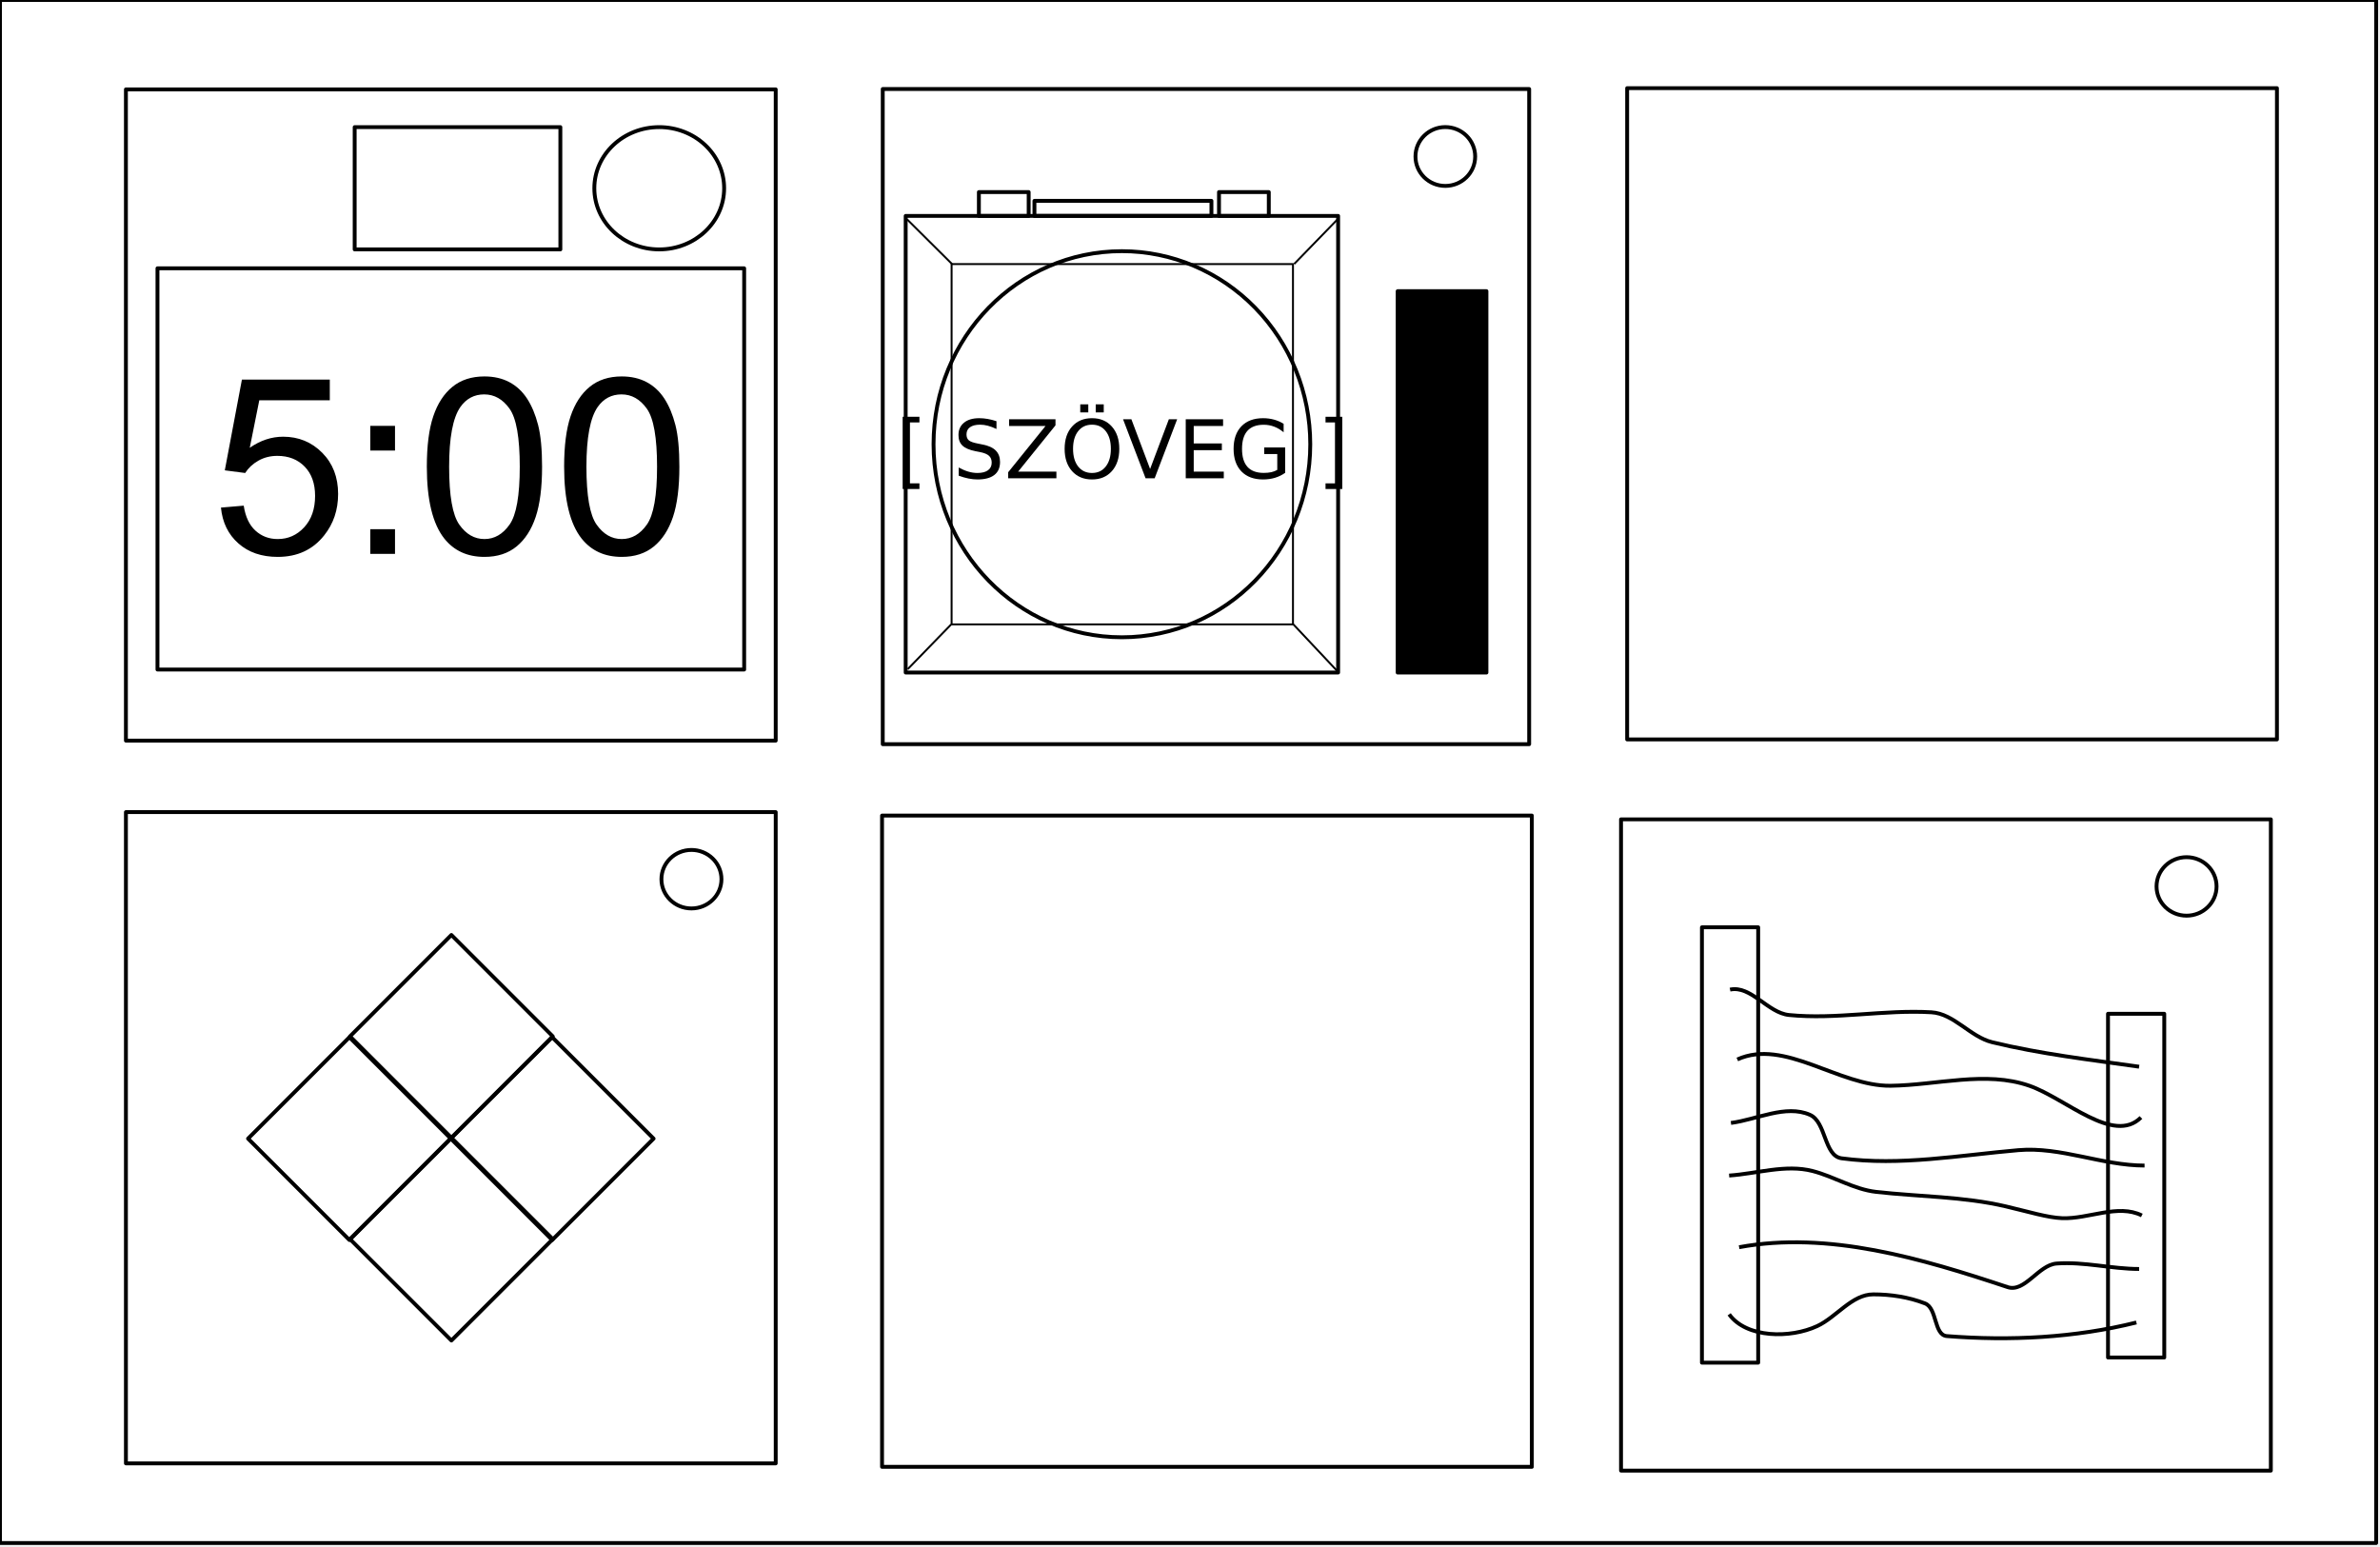
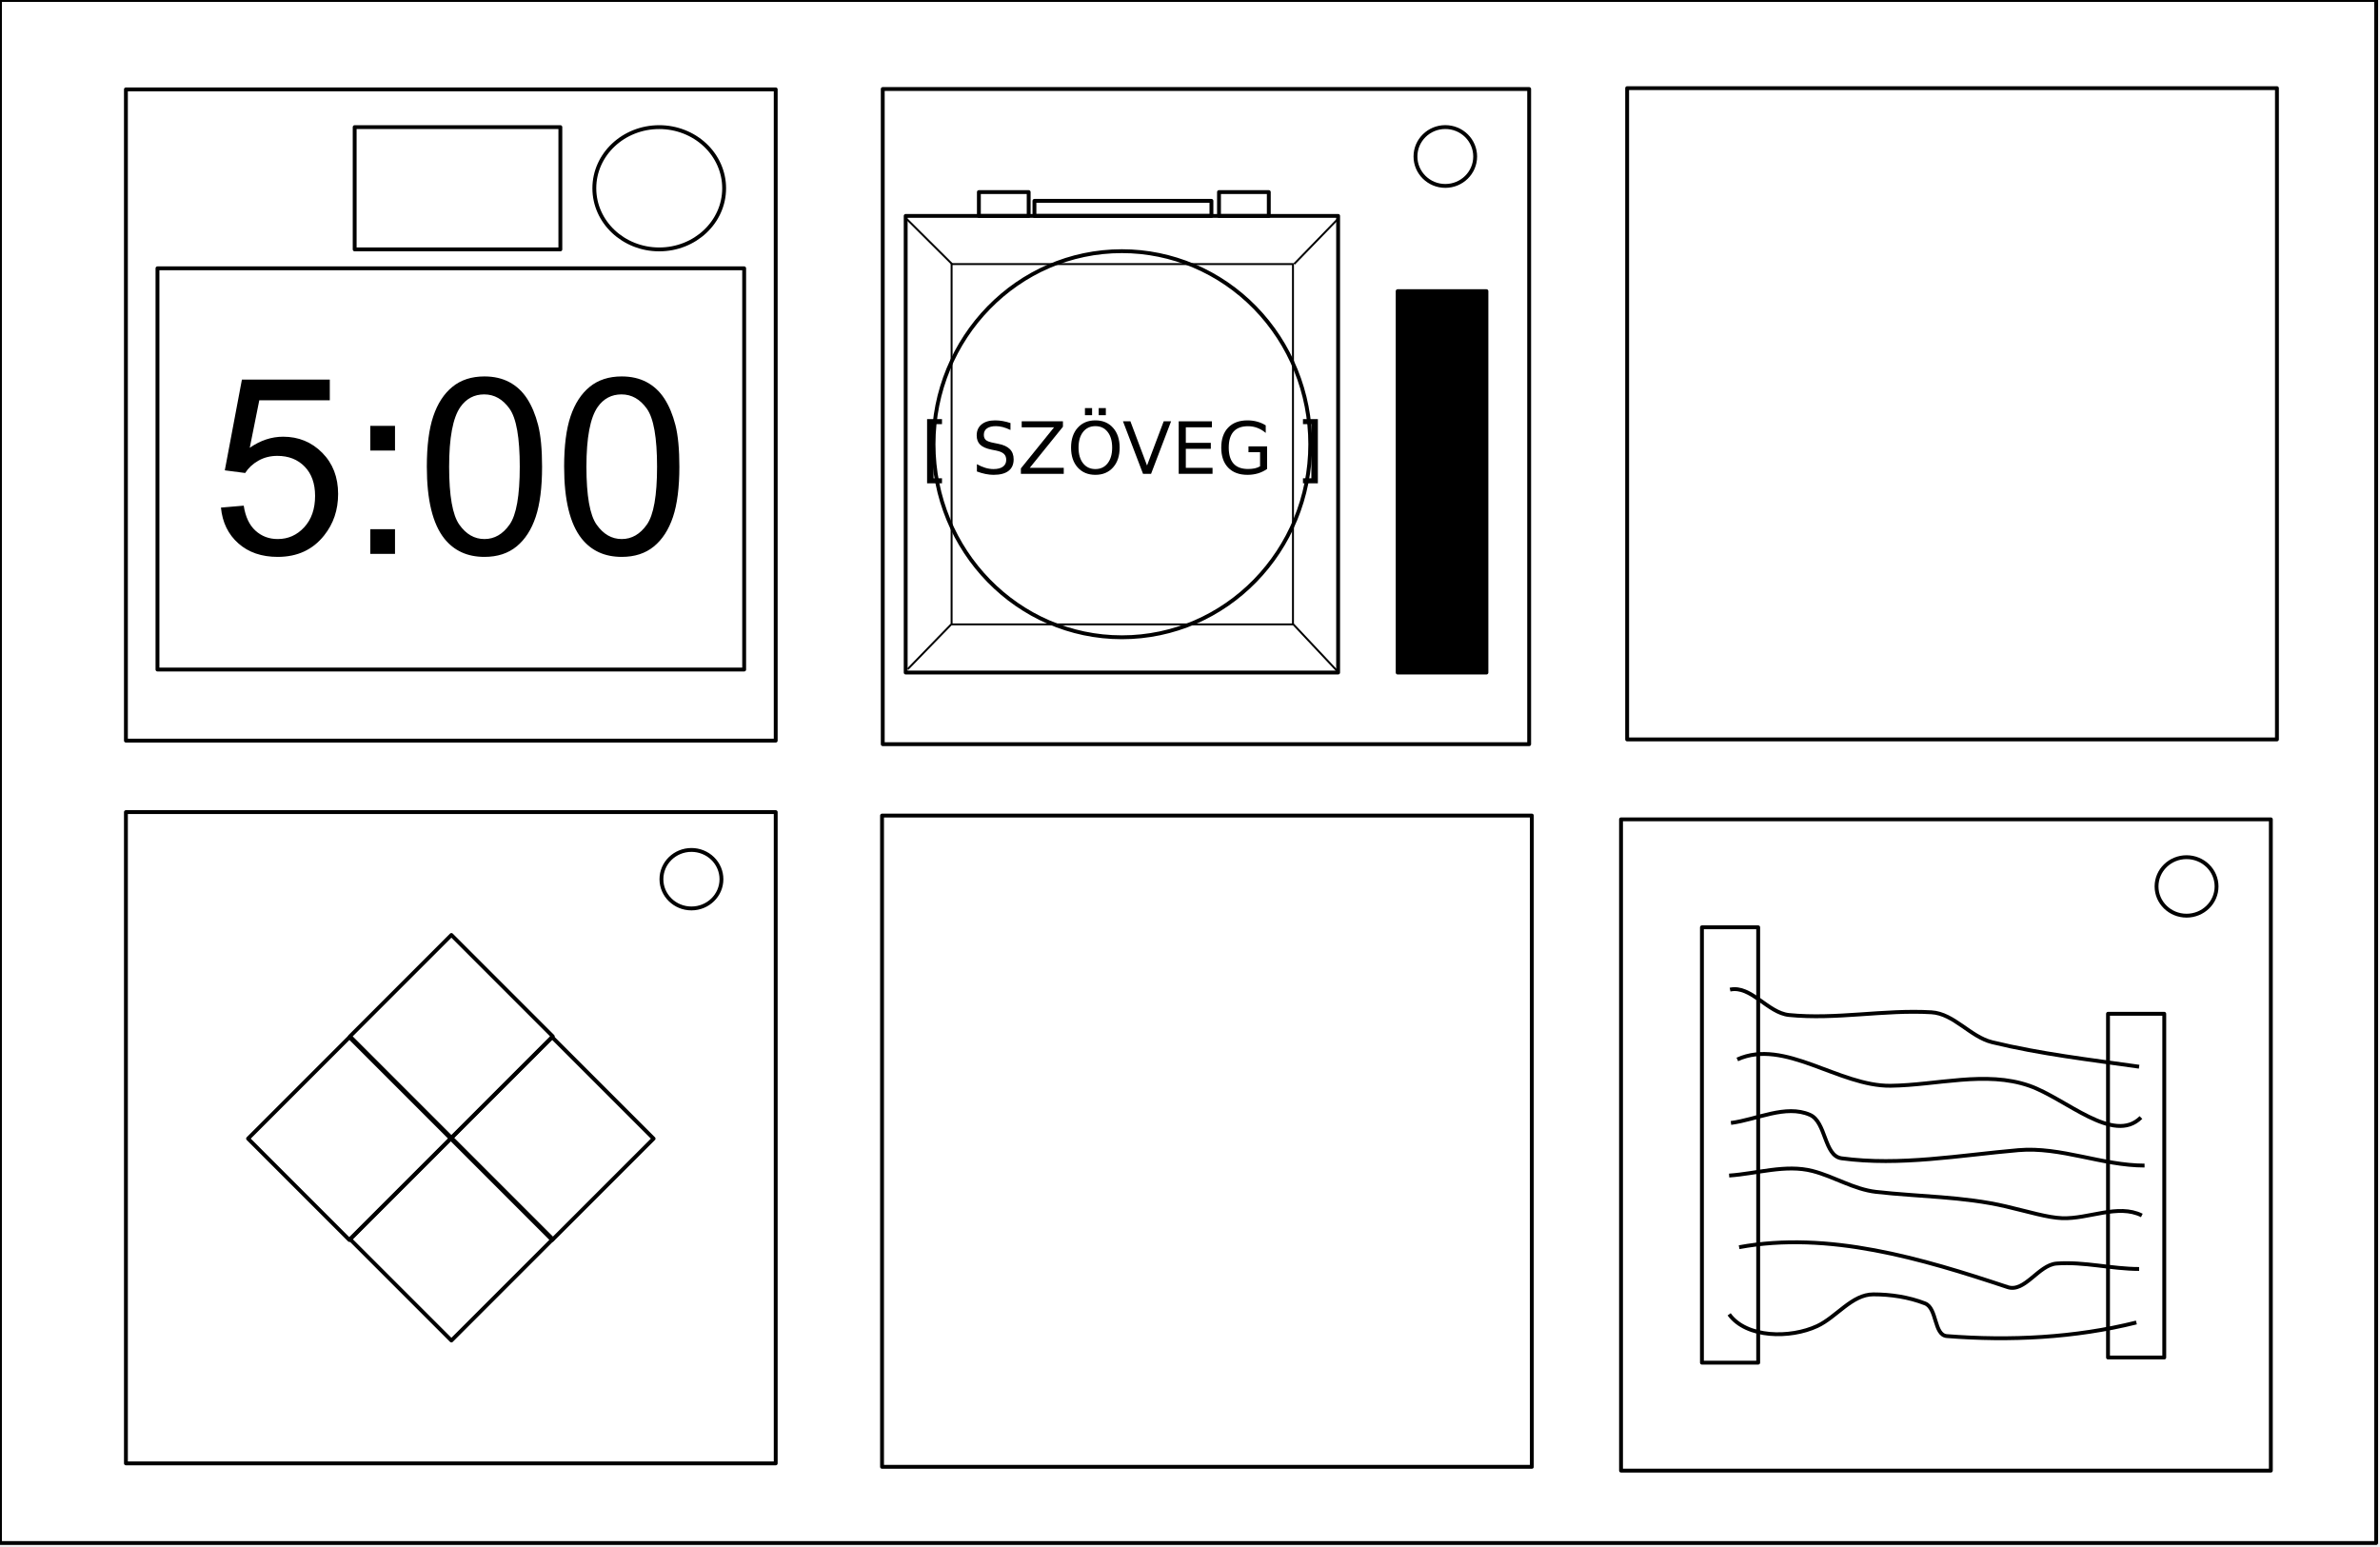
<svg xmlns="http://www.w3.org/2000/svg" id="svg173" stroke-miterlimit="10" stroke-linecap="square" stroke="none" fill="none" viewBox="0.0 0.0 1234.0 802.0" version="1.1">
  <defs id="defs177" />
  <clipPath id="p.0">
    <path id="path2" clip-rule="nonzero" d="m0 0l1234.0 0l0 802.0l-1234.0 0l0 -802.0z" />
  </clipPath>
  <g id="g167" clip-path="url(#p.0)">
    <path style="fill:#000000;fill-opacity:0;fill-rule:evenodd" id="path5" d="M 0,0 H 1234 V 802 H 0 Z" />
    <path style="fill:#ffffff;fill-rule:evenodd" id="path7" d="M 0,-0.001 H 1232 V 800.03 H 0 Z" />
    <path style="fill-rule:evenodd;stroke:#000000;stroke-width:2;stroke-linecap:butt;stroke-linejoin:round" id="path9" d="M 0,-0.001 H 1232 V 800.03 H 0 Z" />
    <path style="fill:#ffffff;fill-rule:evenodd" id="path11" d="m 54.209,40.56 h 348 V 388.529 h -348 z" />
    <path style="fill:#000000;fill-opacity:0;fill-rule:evenodd" id="path13" d="m 65.287,46.336 h 336.913 v 337.669 H 65.287 Z" />
    <path style="fill-rule:evenodd;stroke:#000000;stroke-width:2;stroke-linecap:butt;stroke-linejoin:round" id="path15" d="m 65.287,46.336 h 336.913 v 337.669 H 65.287 Z" />
    <path style="fill:#ffffff;fill-rule:evenodd" id="path17" d="m 81.651,139.121 h 304.189 v 208.031 h -304.189 z" />
    <path style="fill-rule:evenodd;stroke:#000000;stroke-width:2;stroke-linecap:butt;stroke-linejoin:round" id="path19" d="m 81.651,139.121 h 304.189 v 208.031 h -304.189 z" />
    <path style="fill:#000000;fill-opacity:0;fill-rule:evenodd" id="path21" d="m 89.412,150.478 h 288.787 v 181.638 H 89.412 Z" />
    <path style="fill:#000000;fill-rule:nonzero" id="path23" d="m 114.556,263.177 11.812,-1 q 1.312,8.625 6.094,12.969 4.781,4.344 11.531,4.344 8.125,0 13.75,-6.125 5.625,-6.125 5.625,-16.25 0,-9.625 -5.406,-15.188 -5.406,-5.562 -14.156,-5.562 -5.438,0 -9.812,2.469 -4.375,2.469 -6.875,6.406 l -10.562,-1.375 8.875,-47.062 h 45.563 v 10.75 h -36.562 l -4.938,24.625 q 8.25,-5.75 17.312,-5.75 12,0 20.25,8.312 8.25,8.312 8.25,21.375 0,12.438 -7.25,21.5 -8.812,11.125 -24.062,11.125 -12.5,0 -20.406,-7 -7.906,-7 -9.031,-18.562 z m 77.438,-29.563 v -12.812 h 12.812 v 12.812 z m 0,53.563 v -12.812 h 12.812 v 12.812 z m 29.312,-45.188 q 0,-16.25 3.344,-26.156 3.344,-9.906 9.938,-15.281 6.594,-5.375 16.594,-5.375 7.375,0 12.937,2.969 5.562,2.969 9.188,8.562 3.625,5.594 5.688,13.625 2.062,8.031 2.062,21.656 0,16.125 -3.312,26.031 -3.312,9.906 -9.906,15.312 -6.594,5.406 -16.656,5.406 -13.25,0 -20.812,-9.5 -9.062,-11.438 -9.062,-37.25 z m 11.562,0 q 0,22.563 5.281,30.031 5.281,7.469 13.031,7.469 7.75,0 13.031,-7.5 5.281,-7.5 5.281,-30 0,-22.625 -5.281,-30.062 -5.281,-7.438 -13.156,-7.438 -7.75,0 -12.375,6.562 -5.812,8.375 -5.812,30.938 z m 59.625,0 q 0,-16.25 3.344,-26.156 3.344,-9.906 9.938,-15.281 6.594,-5.375 16.594,-5.375 7.375,0 12.938,2.969 5.562,2.969 9.188,8.562 3.625,5.594 5.688,13.625 2.062,8.031 2.062,21.656 0,16.125 -3.312,26.031 -3.312,9.906 -9.906,15.312 -6.594,5.406 -16.656,5.406 -13.25,0 -20.812,-9.5 -9.062,-11.438 -9.062,-37.25 z m 11.562,0 q 0,22.563 5.281,30.031 5.281,7.469 13.031,7.469 7.75,0 13.031,-7.5 5.281,-7.5 5.281,-30 0,-22.625 -5.281,-30.062 -5.281,-7.438 -13.156,-7.438 -7.75,0 -12.375,6.562 -5.812,8.375 -5.812,30.938 z" />
    <path style="fill:#000000;fill-opacity:0;fill-rule:evenodd" id="path25" d="M 457.328,422.866 H 794.241 V 760.536 H 457.328 Z" />
    <path style="fill-rule:evenodd;stroke:#000000;stroke-width:2;stroke-linecap:butt;stroke-linejoin:round" id="path27" d="M 457.328,422.866 H 794.241 V 760.536 H 457.328 Z" />
    <path style="fill:#000000;fill-opacity:0;fill-rule:evenodd" id="path29" d="M 843.654,45.709 H 1180.567 V 383.378 H 843.654 Z" />
    <path style="fill-rule:evenodd;stroke:#000000;stroke-width:2;stroke-linecap:butt;stroke-linejoin:round" id="path31" d="M 843.654,45.709 H 1180.567 V 383.378 H 843.654 Z" />
    <path style="fill:#000000;fill-opacity:0;fill-rule:evenodd" id="path33" d="m 183.892,65.911 h 106.646 v 63.402 H 183.892 Z" />
    <path style="fill-rule:evenodd;stroke:#000000;stroke-width:2;stroke-linecap:butt;stroke-linejoin:round" id="path35" d="m 183.892,65.911 h 106.646 v 63.402 H 183.892 Z" />
    <path style="fill:#000000;fill-opacity:0;fill-rule:evenodd" id="path37" d="m 308.152,97.612 v 0 c 0,-17.508 15.067,-31.701 33.654,-31.701 v 0 c 8.925,0 17.485,3.34 23.797,9.285 6.311,5.945 9.857,14.008 9.857,22.416 v 0 c 0,17.508 -15.067,31.701 -33.654,31.701 v 0 c -18.586,0 -33.654,-14.193 -33.654,-31.701 z" />
    <path style="fill-rule:evenodd;stroke:#000000;stroke-width:2;stroke-linecap:butt;stroke-linejoin:round" id="path39" d="m 308.152,97.612 v 0 c 0,-17.508 15.067,-31.701 33.654,-31.701 v 0 c 8.925,0 17.485,3.34 23.797,9.285 6.311,5.945 9.857,14.008 9.857,22.416 v 0 c 0,17.508 -15.067,31.701 -33.654,31.701 v 0 c -18.586,0 -33.654,-14.193 -33.654,-31.701 z" />
    <path style="fill:#000000;fill-opacity:0;fill-rule:evenodd" id="path41" d="m 183.892,65.911 h 929.543 V 174.352 H 183.892 Z" />
    <path style="fill:#ffffff;fill-rule:evenodd" id="path43" d="M 446.669,40.343 H 792.859 V 390.399 H 446.669 Z" />
    <path style="fill:#000000;fill-opacity:0;fill-rule:evenodd" id="path45" d="m 457.69,46.154 h 335.161 v 339.695 h -335.161 z" />
    <path style="fill-rule:evenodd;stroke:#000000;stroke-width:2;stroke-linecap:butt;stroke-linejoin:round" id="path47" d="m 457.69,46.154 h 335.161 v 339.695 h -335.161 z" />
    <path style="fill:#ffffff;fill-rule:evenodd" id="path49" d="M 469.586,111.948 H 693.799 V 348.699 H 469.586 Z" />
    <path style="fill-rule:evenodd;stroke:#000000;stroke-width:2;stroke-linecap:butt;stroke-linejoin:round" id="path51" d="M 469.586,111.948 H 693.799 V 348.699 H 469.586 Z" />
    <path style="fill:#000000;fill-rule:evenodd" id="path53" d="M 724.672,150.963 H 770.699 V 348.71 H 724.672 Z" />
    <path style="fill-rule:evenodd;stroke:#000000;stroke-width:2;stroke-linecap:butt;stroke-linejoin:round" id="path55" d="M 724.672,150.963 H 770.699 V 348.71 H 724.672 Z" />
    <path style="fill:#ffffff;fill-rule:evenodd" id="path57" d="m 733.902,81.14 v 0 c 0,-8.426 6.93,-15.256 15.478,-15.256 v 0 c 4.105,0 8.042,1.607 10.945,4.468 2.903,2.861 4.533,6.742 4.533,10.788 v 0 c 0,8.426 -6.93,15.256 -15.478,15.256 v 0 c -8.548,0 -15.478,-6.831 -15.478,-15.256 z" />
    <path style="fill-rule:evenodd;stroke:#000000;stroke-width:2;stroke-linecap:butt;stroke-linejoin:round" id="path59" d="m 733.902,81.14 v 0 c 0,-8.426 6.93,-15.256 15.478,-15.256 v 0 c 4.105,0 8.042,1.607 10.945,4.468 2.903,2.861 4.533,6.742 4.533,10.788 v 0 c 0,8.426 -6.93,15.256 -15.478,15.256 v 0 c -8.548,0 -15.478,-6.831 -15.478,-15.256 z" />
    <path style="fill:#ffffff;fill-rule:evenodd" id="path61" d="m 484.03,230.324 v 0 c 0,-55.28 43.725,-100.093 97.663,-100.093 v 0 c 25.902,0 50.743,10.545 69.058,29.317 18.315,18.771 28.605,44.23 28.605,70.776 v 0 c 0,55.28 -43.725,100.093 -97.663,100.093 v 0 c -53.938,0 -97.663,-44.813 -97.663,-100.093 z" />
    <path style="fill-rule:evenodd;stroke:#000000;stroke-width:2;stroke-linecap:butt;stroke-linejoin:round" id="path63" d="m 484.03,230.324 v 0 c 0,-55.28 43.725,-100.093 97.663,-100.093 v 0 c 25.902,0 50.743,10.545 69.058,29.317 18.315,18.771 28.605,44.23 28.605,70.776 v 0 c 0,55.28 -43.725,100.093 -97.663,100.093 v 0 c -53.938,0 -97.663,-44.813 -97.663,-100.093 z" />
    <path style="fill:#000000;fill-opacity:0;fill-rule:evenodd" id="path65" d="m 497.824,194.748 h 201.467 v 71.101 H 497.824 Z" />
    <path style="fill:#000000;fill-opacity:0;fill-rule:evenodd" id="path67" d="m 493.394,136.916 h 176.996 v 186.815 H 493.394 Z" />
    <path style="fill-rule:evenodd;stroke:#000000;stroke-width:1;stroke-linecap:butt;stroke-linejoin:round" id="path69" d="m 493.394,136.916 h 176.996 v 186.815 H 493.394 Z" />
    <path style="fill:#000000;fill-opacity:0;fill-rule:evenodd" id="path71" d="m 470.254,113.676 23.343,23.193" />
    <path style="fill-rule:evenodd;stroke:#000000;stroke-width:1;stroke-linecap:butt;stroke-linejoin:round" id="path73" d="m 470.254,113.676 23.343,23.193" />
    <path style="fill:#000000;fill-opacity:0;fill-rule:evenodd" id="path75" d="m 670.595,323.729 22.967,24.429" />
    <path style="fill-rule:evenodd;stroke:#000000;stroke-width:1;stroke-linecap:butt;stroke-linejoin:round" id="path77" d="m 670.595,323.729 22.967,24.429" />
    <path style="fill:#000000;fill-opacity:0;fill-rule:evenodd" id="path79" d="m 693.536,113.676 -22.528,23.193" />
    <path style="fill-rule:evenodd;stroke:#000000;stroke-width:1;stroke-linecap:butt;stroke-linejoin:round" id="path81" d="m 693.536,113.676 -22.528,23.193" />
    <path style="fill:#000000;fill-opacity:0;fill-rule:evenodd" id="path83" d="m 493.189,323.734 -22.528,23.193" />
    <path style="fill-rule:evenodd;stroke:#000000;stroke-width:1;stroke-linecap:butt;stroke-linejoin:round" id="path85" d="m 493.189,323.734 -22.528,23.193" />
    <path style="fill:#000000;fill-opacity:0;fill-rule:evenodd" id="path87" d="m 507.537,99.589 h 25.818 v 12.357 h -25.818 z" />
    <path style="fill-rule:evenodd;stroke:#000000;stroke-width:2;stroke-linecap:butt;stroke-linejoin:round" id="path89" d="m 507.537,99.589 h 25.818 v 12.357 h -25.818 z" />
    <path style="fill:#000000;fill-opacity:0;fill-rule:evenodd" id="path91" d="m 632.036,99.589 h 25.818 v 12.357 H 632.036 Z" />
    <path style="fill-rule:evenodd;stroke:#000000;stroke-width:2;stroke-linecap:butt;stroke-linejoin:round" id="path93" d="m 632.036,99.589 h 25.818 v 12.357 H 632.036 Z" />
    <path style="fill:#000000;fill-opacity:0;fill-rule:evenodd" id="path95" d="m 536.342,104.146 h 91.772 v 7.795 h -91.772 z" />
    <path style="fill-rule:evenodd;stroke:#000000;stroke-width:2;stroke-linecap:butt;stroke-linejoin:round" id="path97" d="m 536.342,104.146 h 91.772 v 7.795 h -91.772 z" />
    <path style="fill:#ffffff;fill-rule:evenodd" id="path99" d="M 54.21,415.294 H 402.21 V 763.262 H 54.21 Z" />
    <path style="fill:#000000;fill-opacity:0;fill-rule:evenodd" id="path101" d="m 65.289,421.07 h 336.913 V 758.739 H 65.289 Z" />
    <path style="fill-rule:evenodd;stroke:#000000;stroke-width:2;stroke-linecap:butt;stroke-linejoin:round" id="path103" d="m 65.289,421.07 h 336.913 V 758.739 H 65.289 Z" />
    <path style="fill:#000000;fill-opacity:0;fill-rule:evenodd" id="path105" d="m 128.612,590.36 52.567,-52.567 52.567,52.567 -52.567,52.567 z" />
    <path style="fill-rule:evenodd;stroke:#000000;stroke-width:2;stroke-linecap:butt;stroke-linejoin:round" id="path107" d="m 128.612,590.36 52.567,-52.567 52.567,52.567 -52.567,52.567 z" />
    <path style="fill:#000000;fill-opacity:0;fill-rule:evenodd" id="path109" d="m 181.472,642.472 52.567,-52.567 52.567,52.567 -52.567,52.567 z" />
    <path style="fill-rule:evenodd;stroke:#000000;stroke-width:2;stroke-linecap:butt;stroke-linejoin:round" id="path111" d="m 181.472,642.472 52.567,-52.567 52.567,52.567 -52.567,52.567 z" />
    <path style="fill:#000000;fill-opacity:0;fill-rule:evenodd" id="path113" d="m 233.745,590.36 52.567,-52.567 52.567,52.567 -52.567,52.567 z" />
    <path style="fill-rule:evenodd;stroke:#000000;stroke-width:2;stroke-linecap:butt;stroke-linejoin:round" id="path115" d="m 233.745,590.36 52.567,-52.567 52.567,52.567 -52.567,52.567 z" />
    <path style="fill:#000000;fill-opacity:0;fill-rule:evenodd" id="path117" d="m 181.472,537.339 52.567,-52.567 52.567,52.567 -52.567,52.567 z" />
    <path style="fill-rule:evenodd;stroke:#000000;stroke-width:2;stroke-linecap:butt;stroke-linejoin:round" id="path119" d="m 181.472,537.339 52.567,-52.567 52.567,52.567 -52.567,52.567 z" />
    <path style="fill:#ffffff;fill-rule:evenodd" id="path121" d="m 342.944,455.848 v 0 c 0,-8.376 6.966,-15.165 15.559,-15.165 v 0 c 4.127,0 8.084,1.598 11.002,4.442 2.918,2.844 4.557,6.701 4.557,10.724 v 0 c 0,8.376 -6.966,15.165 -15.559,15.165 v 0 c -8.593,0 -15.559,-6.79 -15.559,-15.165 z" />
    <path style="fill-rule:evenodd;stroke:#000000;stroke-width:2;stroke-linecap:butt;stroke-linejoin:round" id="path123" d="m 342.944,455.848 v 0 c 0,-8.376 6.966,-15.165 15.559,-15.165 v 0 c 4.127,0 8.084,1.598 11.002,4.442 2.918,2.844 4.557,6.701 4.557,10.724 v 0 c 0,8.376 -6.966,15.165 -15.559,15.165 v 0 c -8.593,0 -15.559,-6.79 -15.559,-15.165 z" />
    <path style="fill:#ffffff;fill-rule:evenodd" id="path125" d="m 829.407,419.047 h 348 v 347.969 H 829.407 Z" />
    <path style="fill:#000000;fill-opacity:0;fill-rule:evenodd" id="path127" d="m 840.486,424.823 h 336.913 v 337.669 H 840.486 Z" />
    <path style="fill-rule:evenodd;stroke:#000000;stroke-width:2;stroke-linecap:butt;stroke-linejoin:round" id="path129" d="m 840.486,424.823 h 336.913 v 337.669 H 840.486 Z" />
    <path style="fill:#ffffff;fill-rule:evenodd" id="path131" d="m 1118.141,459.601 v 0 c 0,-8.376 6.966,-15.165 15.559,-15.165 v 0 c 4.126,0 8.084,1.598 11.002,4.442 2.918,2.844 4.557,6.701 4.557,10.724 v 0 c 0,8.376 -6.966,15.165 -15.559,15.165 v 0 c -8.593,0 -15.559,-6.79 -15.559,-15.165 z" />
    <path style="fill-rule:evenodd;stroke:#000000;stroke-width:2;stroke-linecap:butt;stroke-linejoin:round" id="path133" d="m 1118.141,459.601 v 0 c 0,-8.376 6.966,-15.165 15.559,-15.165 v 0 c 4.126,0 8.084,1.598 11.002,4.442 2.918,2.844 4.557,6.701 4.557,10.724 v 0 c 0,8.376 -6.966,15.165 -15.559,15.165 v 0 c -8.593,0 -15.559,-6.79 -15.559,-15.165 z" />
    <path style="fill:#000000;fill-opacity:0;fill-rule:evenodd" id="path135" d="m 882.433,480.793 h 29.165 v 225.732 h -29.165 z" />
    <path style="fill-rule:evenodd;stroke:#000000;stroke-width:2;stroke-linecap:butt;stroke-linejoin:round" id="path137" d="m 882.433,480.793 h 29.165 v 225.732 h -29.165 z" />
    <path style="fill:#000000;fill-opacity:0;fill-rule:evenodd" id="path139" d="m 1092.976,525.635 h 29.165 v 178.205 h -29.165 z" />
    <path style="fill-rule:evenodd;stroke:#000000;stroke-width:2;stroke-linecap:butt;stroke-linejoin:round" id="path141" d="m 1092.976,525.635 h 29.165 v 178.205 h -29.165 z" />
    <path style="fill:#000000;fill-opacity:0;fill-rule:evenodd" id="path143" d="m 897.013,513.102 c 10.847,-2.327 19.528,12.062 30.567,13.165 24.493,2.447 49.259,-2.853 73.832,-1.409 11.688,0.687 20.135,12.745 31.509,15.52 25.011,6.101 50.697,9.06 76.184,12.696" />
    <path style="fill-rule:evenodd;stroke:#000000;stroke-width:2;stroke-linecap:butt;stroke-linejoin:round" id="path145" d="m 897.013,513.102 c 10.847,-2.327 19.528,12.062 30.567,13.165 24.493,2.447 49.259,-2.853 73.832,-1.409 11.688,0.687 20.135,12.745 31.509,15.52 25.011,6.101 50.697,9.06 76.184,12.696" />
    <path style="fill:#000000;fill-opacity:0;fill-rule:evenodd" id="path147" d="m 900.774,549.312 c 24.469,-11.123 52.598,13.95 79.475,13.638 23.983,-0.279 49.307,-7.9 71.953,0 18.927,6.603 43.668,30.634 57.843,16.459" />
    <path style="fill-rule:evenodd;stroke:#000000;stroke-width:2;stroke-linecap:butt;stroke-linejoin:round" id="path149" d="m 900.774,549.312 c 24.469,-11.123 52.598,13.95 79.475,13.638 23.983,-0.279 49.307,-7.9 71.953,0 18.927,6.603 43.668,30.634 57.843,16.459" />
    <path style="fill:#000000;fill-opacity:0;fill-rule:evenodd" id="path151" d="m 897.483,582.231 c 13.594,-1.782 28.333,-9.684 40.913,-4.234 8.545,3.702 7.23,21.331 16.459,22.575 30.326,4.089 61.216,-1.605 91.703,-4.234 21.87,-1.886 43.416,7.995 65.367,7.995" />
    <path style="fill-rule:evenodd;stroke:#000000;stroke-width:2;stroke-linecap:butt;stroke-linejoin:round" id="path153" d="m 897.483,582.231 c 13.594,-1.782 28.333,-9.684 40.913,-4.234 8.545,3.702 7.23,21.331 16.459,22.575 30.326,4.089 61.216,-1.605 91.703,-4.234 21.87,-1.886 43.416,7.995 65.367,7.995" />
    <path style="fill:#000000;fill-opacity:0;fill-rule:evenodd" id="path155" d="m 896.541,609.507 c 14.41,-0.974 29.281,-5.962 43.265,-2.352 11.184,2.887 21.443,9.521 32.921,10.816 22.413,2.53 45.286,2.377 67.247,7.525 11.843,2.776 21.627,5.823 29.157,6.113 13.792,0.53 29.04,-7.587 41.383,-1.409" />
    <path style="fill-rule:evenodd;stroke:#000000;stroke-width:2;stroke-linecap:butt;stroke-linejoin:round" id="path157" d="m 896.541,609.507 c 14.41,-0.974 29.281,-5.962 43.265,-2.352 11.184,2.887 21.443,9.521 32.921,10.816 22.413,2.53 45.286,2.377 67.247,7.525 11.843,2.776 21.627,5.823 29.157,6.113 13.792,0.53 29.04,-7.587 41.383,-1.409" />
    <path style="fill:#000000;fill-opacity:0;fill-rule:evenodd" id="path159" d="m 896.541,681.459 c 9.029,12.403 31.702,12.573 45.617,6.113 10.123,-4.699 17.997,-16.459 29.157,-16.459 9.072,0 18.351,1.413 26.806,4.701 6.322,2.458 4.524,16.402 11.286,16.932 32.746,2.566 66.422,0.918 98.286,-7.055" />
    <path style="fill-rule:evenodd;stroke:#000000;stroke-width:2;stroke-linecap:butt;stroke-linejoin:round" id="path161" d="m 896.541,681.459 c 9.029,12.403 31.702,12.573 45.617,6.113 10.123,-4.699 17.997,-16.459 29.157,-16.459 9.072,0 18.351,1.413 26.806,4.701 6.322,2.458 4.524,16.402 11.286,16.932 32.746,2.566 66.422,0.918 98.286,-7.055" />
    <path style="fill:#000000;fill-opacity:0;fill-rule:evenodd" id="path163" d="m 901.714,646.66 c 46.126,-8.543 94.698,5.858 139.202,20.69 8.912,2.97 16.025,-11.532 25.394,-12.226 14.257,-1.055 28.499,2.822 42.795,2.822" />
    <path style="fill-rule:evenodd;stroke:#000000;stroke-width:2;stroke-linecap:butt;stroke-linejoin:round" id="path165" d="m 901.714,646.66 c 46.126,-8.543 94.698,5.858 139.202,20.69 8.912,2.97 16.025,-11.532 25.394,-12.226 14.257,-1.055 28.499,2.822 42.795,2.822" />
  </g>
-   <g id="text171" style="font-size:42px;font-family:'DejaVu Sans', sans-serif;text-anchor:middle;fill:#000000" aria-label="[ SZÖVEG ]">
-     <path id="path181" style="" d="m 468.018,216.09 h 8.695 v 2.933 h -4.922 v 31.582 h 4.922 v 2.933 h -8.695 z" />
-     <path id="path183" style="" d="m 516.662,218.387 v 4.04 q -2.358,-1.128 -4.45,-1.682 -2.092,-0.554 -4.04,-0.554 -3.384,0 -5.229,1.312 -1.825,1.312 -1.825,3.732 0,2.03 1.21,3.076 1.23,1.025 4.635,1.661 l 2.502,0.513 q 4.635,0.882 6.829,3.117 2.215,2.215 2.215,5.947 0,4.45 -2.994,6.747 -2.974,2.297 -8.736,2.297 -2.174,0 -4.635,-0.492 -2.44,-0.492 -5.065,-1.456 v -4.266 q 2.522,1.415 4.942,2.133 2.42,0.718 4.758,0.718 3.548,0 5.476,-1.395 1.928,-1.395 1.928,-3.979 0,-2.256 -1.395,-3.527 -1.374,-1.271 -4.532,-1.907 l -2.522,-0.492 q -4.635,-0.923 -6.706,-2.892 -2.071,-1.969 -2.071,-5.476 0,-4.061 2.851,-6.398 2.871,-2.338 7.896,-2.338 2.153,0 4.389,0.39 2.235,0.39 4.573,1.169 z" />
-     <path id="path185" style="" d="m 523.204,217.382 h 24.056 v 3.158 l -19.359,23.974 h 19.831 V 248 h -24.999 v -3.158 l 19.359,-23.974 h -18.888 z" />
-     <path id="path187" style="" d="m 566.188,220.191 q -4.512,0 -7.178,3.363 -2.646,3.363 -2.646,9.167 0,5.783 2.646,9.146 2.666,3.363 7.178,3.363 4.512,0 7.137,-3.363 2.646,-3.363 2.646,-9.146 0,-5.804 -2.646,-9.167 -2.625,-3.363 -7.137,-3.363 z m 0,-3.363 q 6.439,0 10.295,4.327 3.855,4.307 3.855,11.566 0,7.239 -3.855,11.566 -3.855,4.307 -10.295,4.307 -6.46,0 -10.336,-4.307 -3.855,-4.307 -3.855,-11.566 0,-7.26 3.855,-11.566 3.876,-4.327 10.336,-4.327 z m 1.928,-7.178 h 4.163 v 4.163 h -4.163 z m -8.019,0 h 4.163 v 4.163 h -4.163 z" />
-     <path id="path189" style="" d="m 593.977,248 -11.689,-30.618 h 4.327 l 9.7,25.778 9.721,-25.778 h 4.307 L 598.673,248 Z" />
-     <path id="path191" style="" d="m 614.792,217.382 h 19.359 v 3.486 h -15.217 v 9.064 h 14.581 v 3.486 h -14.581 v 11.095 h 15.586 V 248 h -19.729 z" />
-     <path id="path193" style="" d="m 662.247,243.632 v -8.224 h -6.768 v -3.404 h 10.869 v 13.146 q -2.399,1.702 -5.291,2.584 -2.892,0.861 -6.173,0.861 -7.178,0 -11.238,-4.184 -4.04,-4.204 -4.04,-11.689 0,-7.506 4.04,-11.689 4.061,-4.204 11.238,-4.204 2.994,0 5.681,0.738 2.707,0.738 4.983,2.174 v 4.409 q -2.297,-1.948 -4.881,-2.933 -2.584,-0.984 -5.435,-0.984 -5.619,0 -8.449,3.138 -2.81,3.138 -2.81,9.352 0,6.193 2.81,9.331 2.83,3.138 8.449,3.138 2.194,0 3.917,-0.369 1.723,-0.39 3.097,-1.189 z" />
-     <path id="path195" style="" d="m 695.962,216.09 v 37.447 h -8.695 v -2.933 h 4.901 v -31.582 h -4.901 v -2.933 z" />
+   <g id="text171" style="font-size:37.333px;font-family:'DejaVu Sans', sans-serif;text-anchor:middle;fill:#000000" aria-label="[ SZÖVEG ]">
+     <path id="path181" style="" d="m 480.682,217.302 h 7.729 v 2.607 h -4.375 v 28.073 h 4.375 v 2.607 h -7.729 z" />
+     <path id="path183" style="" d="m 523.922,219.344 v 3.591 q -2.096,-1.003 -3.956,-1.495 -1.859,-0.492 -3.591,-0.492 -3.008,0 -4.648,1.167 -1.622,1.167 -1.622,3.318 0,1.805 1.076,2.734 1.094,0.911 4.12,1.477 l 2.224,0.456 q 4.12,0.784 6.07,2.771 1.969,1.969 1.969,5.286 0,3.956 -2.661,5.997 -2.643,2.042 -7.766,2.042 -1.932,0 -4.12,-0.438 -2.169,-0.438 -4.503,-1.294 v -3.792 q 2.242,1.258 4.393,1.896 2.151,0.638 4.229,0.638 3.154,0 4.867,-1.24 1.714,-1.24 1.714,-3.536 0,-2.005 -1.24,-3.135 -1.221,-1.13 -4.029,-1.695 l -2.242,-0.438 q -4.12,-0.82 -5.961,-2.57 -1.841,-1.75 -1.841,-4.867 0,-3.609 2.534,-5.688 2.552,-2.078 7.018,-2.078 1.914,0 3.901,0.346 1.987,0.346 4.065,1.039 z" />
+     <path id="path185" style="" d="m 529.737,218.451 h 21.383 v 2.807 l -17.208,21.31 h 17.628 v 3.099 h -22.221 v -2.807 l 17.208,-21.31 h -16.789 z" />
+     <path id="path187" style="" d="m 567.945,220.948 q -4.01,0 -6.38,2.99 -2.352,2.99 -2.352,8.148 0,5.141 2.352,8.13 2.37,2.99 6.38,2.99 4.01,0 6.344,-2.99 2.352,-2.99 2.352,-8.13 0,-5.159 -2.352,-8.148 -2.333,-2.99 -6.344,-2.99 z m 0,-2.99 q 5.724,0 9.151,3.846 3.427,3.828 3.427,10.281 0,6.435 -3.427,10.281 -3.427,3.828 -9.151,3.828 -5.742,0 -9.188,-3.828 -3.427,-3.828 -3.427,-10.281 0,-6.453 3.427,-10.281 3.445,-3.846 9.188,-3.846 z m 1.714,-6.38 h 3.701 v 3.701 h -3.701 z m -7.128,0 h 3.701 v 3.701 h -3.701 z" />
+     <path id="path189" style="" d="m 592.646,245.667 -10.391,-27.216 h 3.846 l 8.622,22.914 8.641,-22.914 h 3.828 l -10.372,27.216 z" />
+     <path id="path191" style="" d="m 611.148,218.451 h 17.208 v 3.099 h -13.526 v 8.057 h 12.961 v 3.099 h -12.961 v 9.862 h 13.854 v 3.099 h -17.536 z" />
+     <path id="path193" style="" d="m 653.331,241.784 v -7.31 h -6.016 v -3.026 h 9.661 v 11.685 q -2.133,1.513 -4.703,2.297 -2.57,0.766 -5.487,0.766 -6.38,0 -9.99,-3.719 -3.591,-3.737 -3.591,-10.391 0,-6.672 3.591,-10.391 3.609,-3.737 9.99,-3.737 2.661,0 5.049,0.656 2.406,0.656 4.43,1.932 v 3.919 q -2.042,-1.732 -4.339,-2.607 -2.297,-0.875 -4.831,-0.875 -4.995,0 -7.51,2.789 -2.497,2.789 -2.497,8.312 0,5.505 2.497,8.294 2.516,2.789 7.51,2.789 1.951,0 3.482,-0.328 1.531,-0.346 2.753,-1.057 z" />
+     <path id="path195" style="" d="m 683.299,217.302 v 33.286 h -7.729 v -2.607 h 4.357 v -28.073 h -4.357 v -2.607 z" />
  </g>
</svg>
